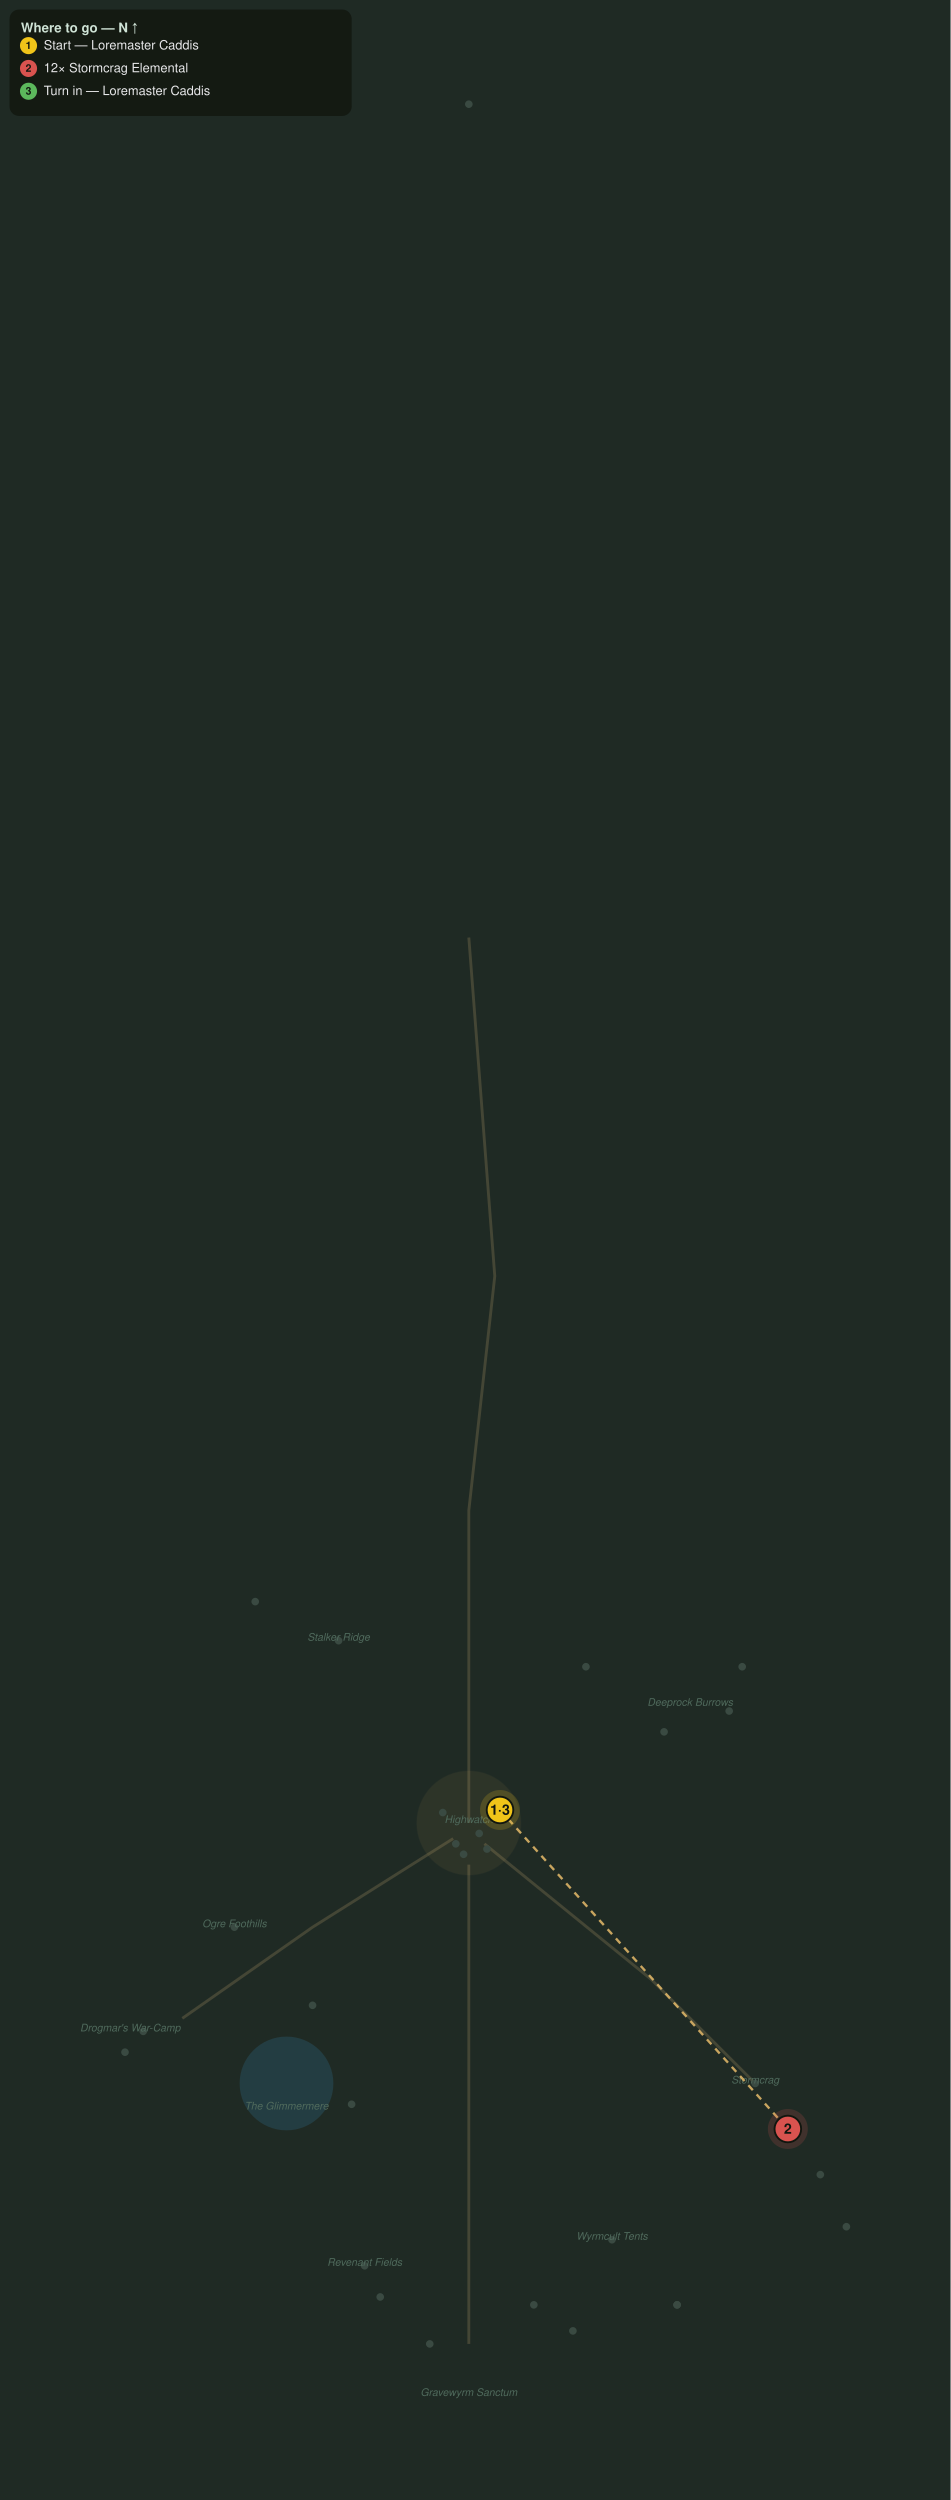
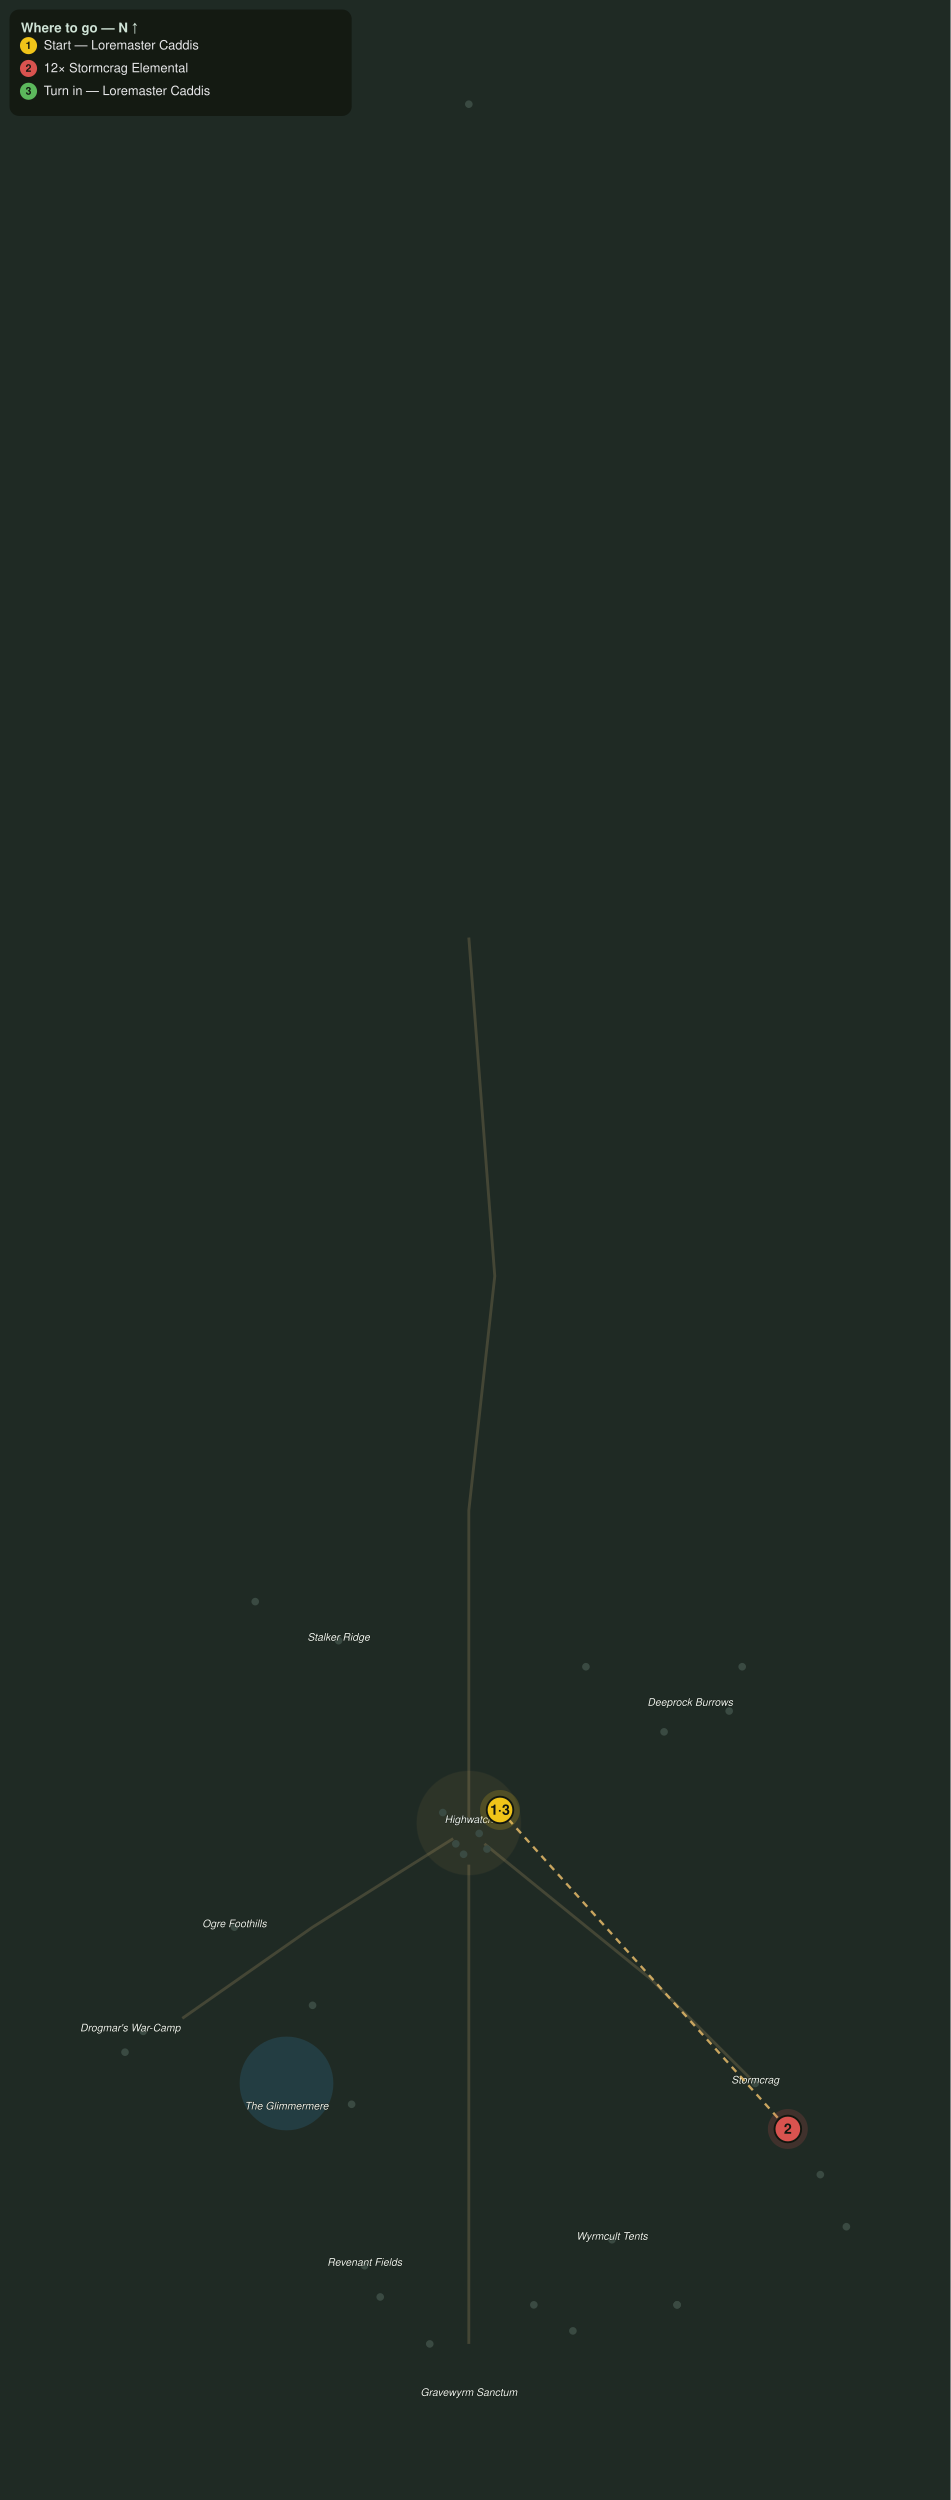
<svg xmlns="http://www.w3.org/2000/svg" viewBox="0 0 1000 2630" font-family="Segoe UI, Helvetica, Arial, sans-serif">
  <rect width="1000" height="2630" fill="#1f2a24" />
  <circle cx="301.4" cy="2191.8" r="49.3" fill="#2f6f8f" opacity="0.28" />
  <path d="M493.2 986.3 L520.5 1342.5 L493.2 1589.0 L493.2 1917.8" fill="none" stroke="#8a7a55" stroke-width="3" opacity="0.35" />
  <path d="M476.7 1934.2 L328.8 2027.4 L191.8 2123.3" fill="none" stroke="#8a7a55" stroke-width="3" opacity="0.35" />
  <path d="M509.6 1939.7 L684.9 2082.2 L794.5 2191.8" fill="none" stroke="#8a7a55" stroke-width="3" opacity="0.35" />
  <path d="M493.2 1961.6 L493.2 2246.6 L493.2 2465.8" fill="none" stroke="#8a7a55" stroke-width="3" opacity="0.35" />
  <circle cx="493.2" cy="1917.8" r="54.8" fill="#caa15a" opacity="0.08" stroke="#caa15a" stroke-width="1" stroke-opacity="0.3" />
  <circle cx="356.2" cy="1726.0" r="4" fill="#3a4a42" />
  <circle cx="616.4" cy="1753.4" r="4" fill="#3a4a42" />
  <circle cx="268.5" cy="1684.9" r="4" fill="#3a4a42" />
  <circle cx="698.6" cy="1821.9" r="4" fill="#3a4a42" />
  <circle cx="780.8" cy="1753.4" r="4" fill="#3a4a42" />
  <circle cx="767.1" cy="1800.0" r="4" fill="#3a4a42" />
  <circle cx="246.6" cy="2027.4" r="4" fill="#3a4a42" />
  <circle cx="328.8" cy="2109.6" r="4" fill="#3a4a42" />
  <circle cx="150.7" cy="2137.0" r="4" fill="#3a4a42" />
  <circle cx="131.5" cy="2158.9" r="4" fill="#3a4a42" />
  <circle cx="369.9" cy="2213.7" r="4" fill="#3a4a42" />
  <circle cx="794.5" cy="2191.8" r="4" fill="#3a4a42" />
  <circle cx="863.0" cy="2287.7" r="4" fill="#3a4a42" />
  <circle cx="890.4" cy="2342.5" r="4" fill="#3a4a42" />
  <circle cx="643.8" cy="2356.2" r="4" fill="#3a4a42" />
  <circle cx="561.6" cy="2424.7" r="4" fill="#3a4a42" />
  <circle cx="602.7" cy="2452.1" r="4" fill="#3a4a42" />
  <circle cx="383.6" cy="2383.6" r="4" fill="#3a4a42" />
  <circle cx="452.1" cy="2465.8" r="4" fill="#3a4a42" />
  <circle cx="400.0" cy="2416.4" r="4" fill="#3a4a42" />
  <circle cx="712.3" cy="2424.7" r="4" fill="#3a4a42" />
  <circle cx="712.3" cy="2424.7" r="4" fill="#3a4a42" />
  <circle cx="504.1" cy="1928.8" r="4" fill="#3a4a42" />
  <circle cx="465.8" cy="1906.8" r="4" fill="#3a4a42" />
  <circle cx="493.2" cy="109.6" r="4" fill="#3a4a42" />
  <circle cx="512.3" cy="1945.2" r="4" fill="#3a4a42" />
  <circle cx="479.5" cy="1939.7" r="4" fill="#3a4a42" />
  <circle cx="487.7" cy="1950.7" r="4" fill="#3a4a42" />
  <circle cx="526.0" cy="1904.1" r="4" fill="#3a4a42" />
-   <text x="493.2" y="1917.8" fill="#4f6a5c" font-size="11" font-style="italic" text-anchor="middle">Highwatch</text>
-   <text x="356.2" y="1726.0" fill="#4f6a5c" font-size="11" font-style="italic" text-anchor="middle">Stalker Ridge</text>
-   <text x="726.0" y="1794.5" fill="#4f6a5c" font-size="11" font-style="italic" text-anchor="middle">Deeprock Burrows</text>
-   <text x="246.6" y="2027.4" fill="#4f6a5c" font-size="11" font-style="italic" text-anchor="middle">Ogre Foothills</text>
-   <text x="137.0" y="2137.0" fill="#4f6a5c" font-size="11" font-style="italic" text-anchor="middle">Drogmar's War-Camp</text>
-   <text x="794.5" y="2191.8" fill="#4f6a5c" font-size="11" font-style="italic" text-anchor="middle">Stormcrag</text>
-   <text x="301.4" y="2219.2" fill="#4f6a5c" font-size="11" font-style="italic" text-anchor="middle">The Glimmermere</text>
-   <text x="643.8" y="2356.2" fill="#4f6a5c" font-size="11" font-style="italic" text-anchor="middle">Wyrmcult Tents</text>
-   <text x="383.6" y="2383.6" fill="#4f6a5c" font-size="11" font-style="italic" text-anchor="middle">Revenant Fields</text>
-   <text x="493.2" y="2520.5" fill="#4f6a5c" font-size="11" font-style="italic" text-anchor="middle">Gravewyrm Sanctum</text>
+   <text x="493.2" y="1917.8" fill="#eef4ee" font-size="11" font-style="italic" text-anchor="middle" stroke="#10160f" stroke-width="0.8" paint-order="stroke">Highwatch</text>
+   <text x="356.2" y="1726.0" fill="#eef4ee" font-size="11" font-style="italic" text-anchor="middle" stroke="#10160f" stroke-width="0.8" paint-order="stroke">Stalker Ridge</text>
+   <text x="726.0" y="1794.5" fill="#eef4ee" font-size="11" font-style="italic" text-anchor="middle" stroke="#10160f" stroke-width="0.8" paint-order="stroke">Deeprock Burrows</text>
+   <text x="246.6" y="2027.4" fill="#eef4ee" font-size="11" font-style="italic" text-anchor="middle" stroke="#10160f" stroke-width="0.8" paint-order="stroke">Ogre Foothills</text>
+   <text x="137.0" y="2137.0" fill="#eef4ee" font-size="11" font-style="italic" text-anchor="middle" stroke="#10160f" stroke-width="0.8" paint-order="stroke">Drogmar's War-Camp</text>
+   <text x="794.5" y="2191.8" fill="#eef4ee" font-size="11" font-style="italic" text-anchor="middle" stroke="#10160f" stroke-width="0.8" paint-order="stroke">Stormcrag</text>
+   <text x="301.4" y="2219.2" fill="#eef4ee" font-size="11" font-style="italic" text-anchor="middle" stroke="#10160f" stroke-width="0.8" paint-order="stroke">The Glimmermere</text>
+   <text x="643.8" y="2356.2" fill="#eef4ee" font-size="11" font-style="italic" text-anchor="middle" stroke="#10160f" stroke-width="0.8" paint-order="stroke">Wyrmcult Tents</text>
+   <text x="383.6" y="2383.6" fill="#eef4ee" font-size="11" font-style="italic" text-anchor="middle" stroke="#10160f" stroke-width="0.8" paint-order="stroke">Revenant Fields</text>
+   <text x="493.2" y="2520.5" fill="#eef4ee" font-size="11" font-style="italic" text-anchor="middle" stroke="#10160f" stroke-width="0.8" paint-order="stroke">Gravewyrm Sanctum</text>
  <path d="M526.0 1904.1 L828.8 2239.7" fill="none" stroke="#e6bb6a" stroke-width="2.5" stroke-dasharray="7 6" opacity="0.85" />
  <g class="qstep" data-keys="giver,turnin" data-steps="1,3">
    <circle cx="526.0" cy="1904.1" r="21" fill="#f0c419" opacity="0.18" />
    <circle cx="526.0" cy="1904.1" r="14" fill="#f0c419" stroke="#11160f" stroke-width="2" />
    <text x="526.0" y="1909.1" fill="#11160f" font-size="15" font-weight="bold" text-anchor="middle">1·3</text>
  </g>
  <g class="qstep" data-keys="stormcrag_elemental" data-steps="2">
    <circle cx="828.8" cy="2239.7" r="21" fill="#d9534f" opacity="0.18" />
    <circle cx="828.8" cy="2239.7" r="14" fill="#d9534f" stroke="#11160f" stroke-width="2" />
    <text x="828.8" y="2244.7" fill="#11160f" font-size="15" font-weight="bold" text-anchor="middle">2</text>
  </g>
  <rect x="10" y="10" width="360" height="112" rx="10" fill="#11160f" opacity="0.82" />
  <text x="22" y="34" fill="#cfe3d6" font-size="14" font-weight="bold">Where to go — N ↑</text>
  <circle cx="30" cy="48" r="9" fill="#f0c419" />
  <text x="30" y="51.5" fill="#11160f" font-size="11" font-weight="bold" text-anchor="middle">1</text>
  <text x="46" y="52" fill="#e8e8ea" font-size="13.5">Start — Loremaster Caddis</text>
  <circle cx="30" cy="72" r="9" fill="#d9534f" />
  <text x="30" y="75.5" fill="#11160f" font-size="11" font-weight="bold" text-anchor="middle">2</text>
  <text x="46" y="76" fill="#e8e8ea" font-size="13.5">12× Stormcrag Elemental</text>
  <circle cx="30" cy="96" r="9" fill="#5cb85c" />
  <text x="30" y="99.5" fill="#11160f" font-size="11" font-weight="bold" text-anchor="middle">3</text>
  <text x="46" y="100" fill="#e8e8ea" font-size="13.5">Turn in — Loremaster Caddis</text>
</svg>
